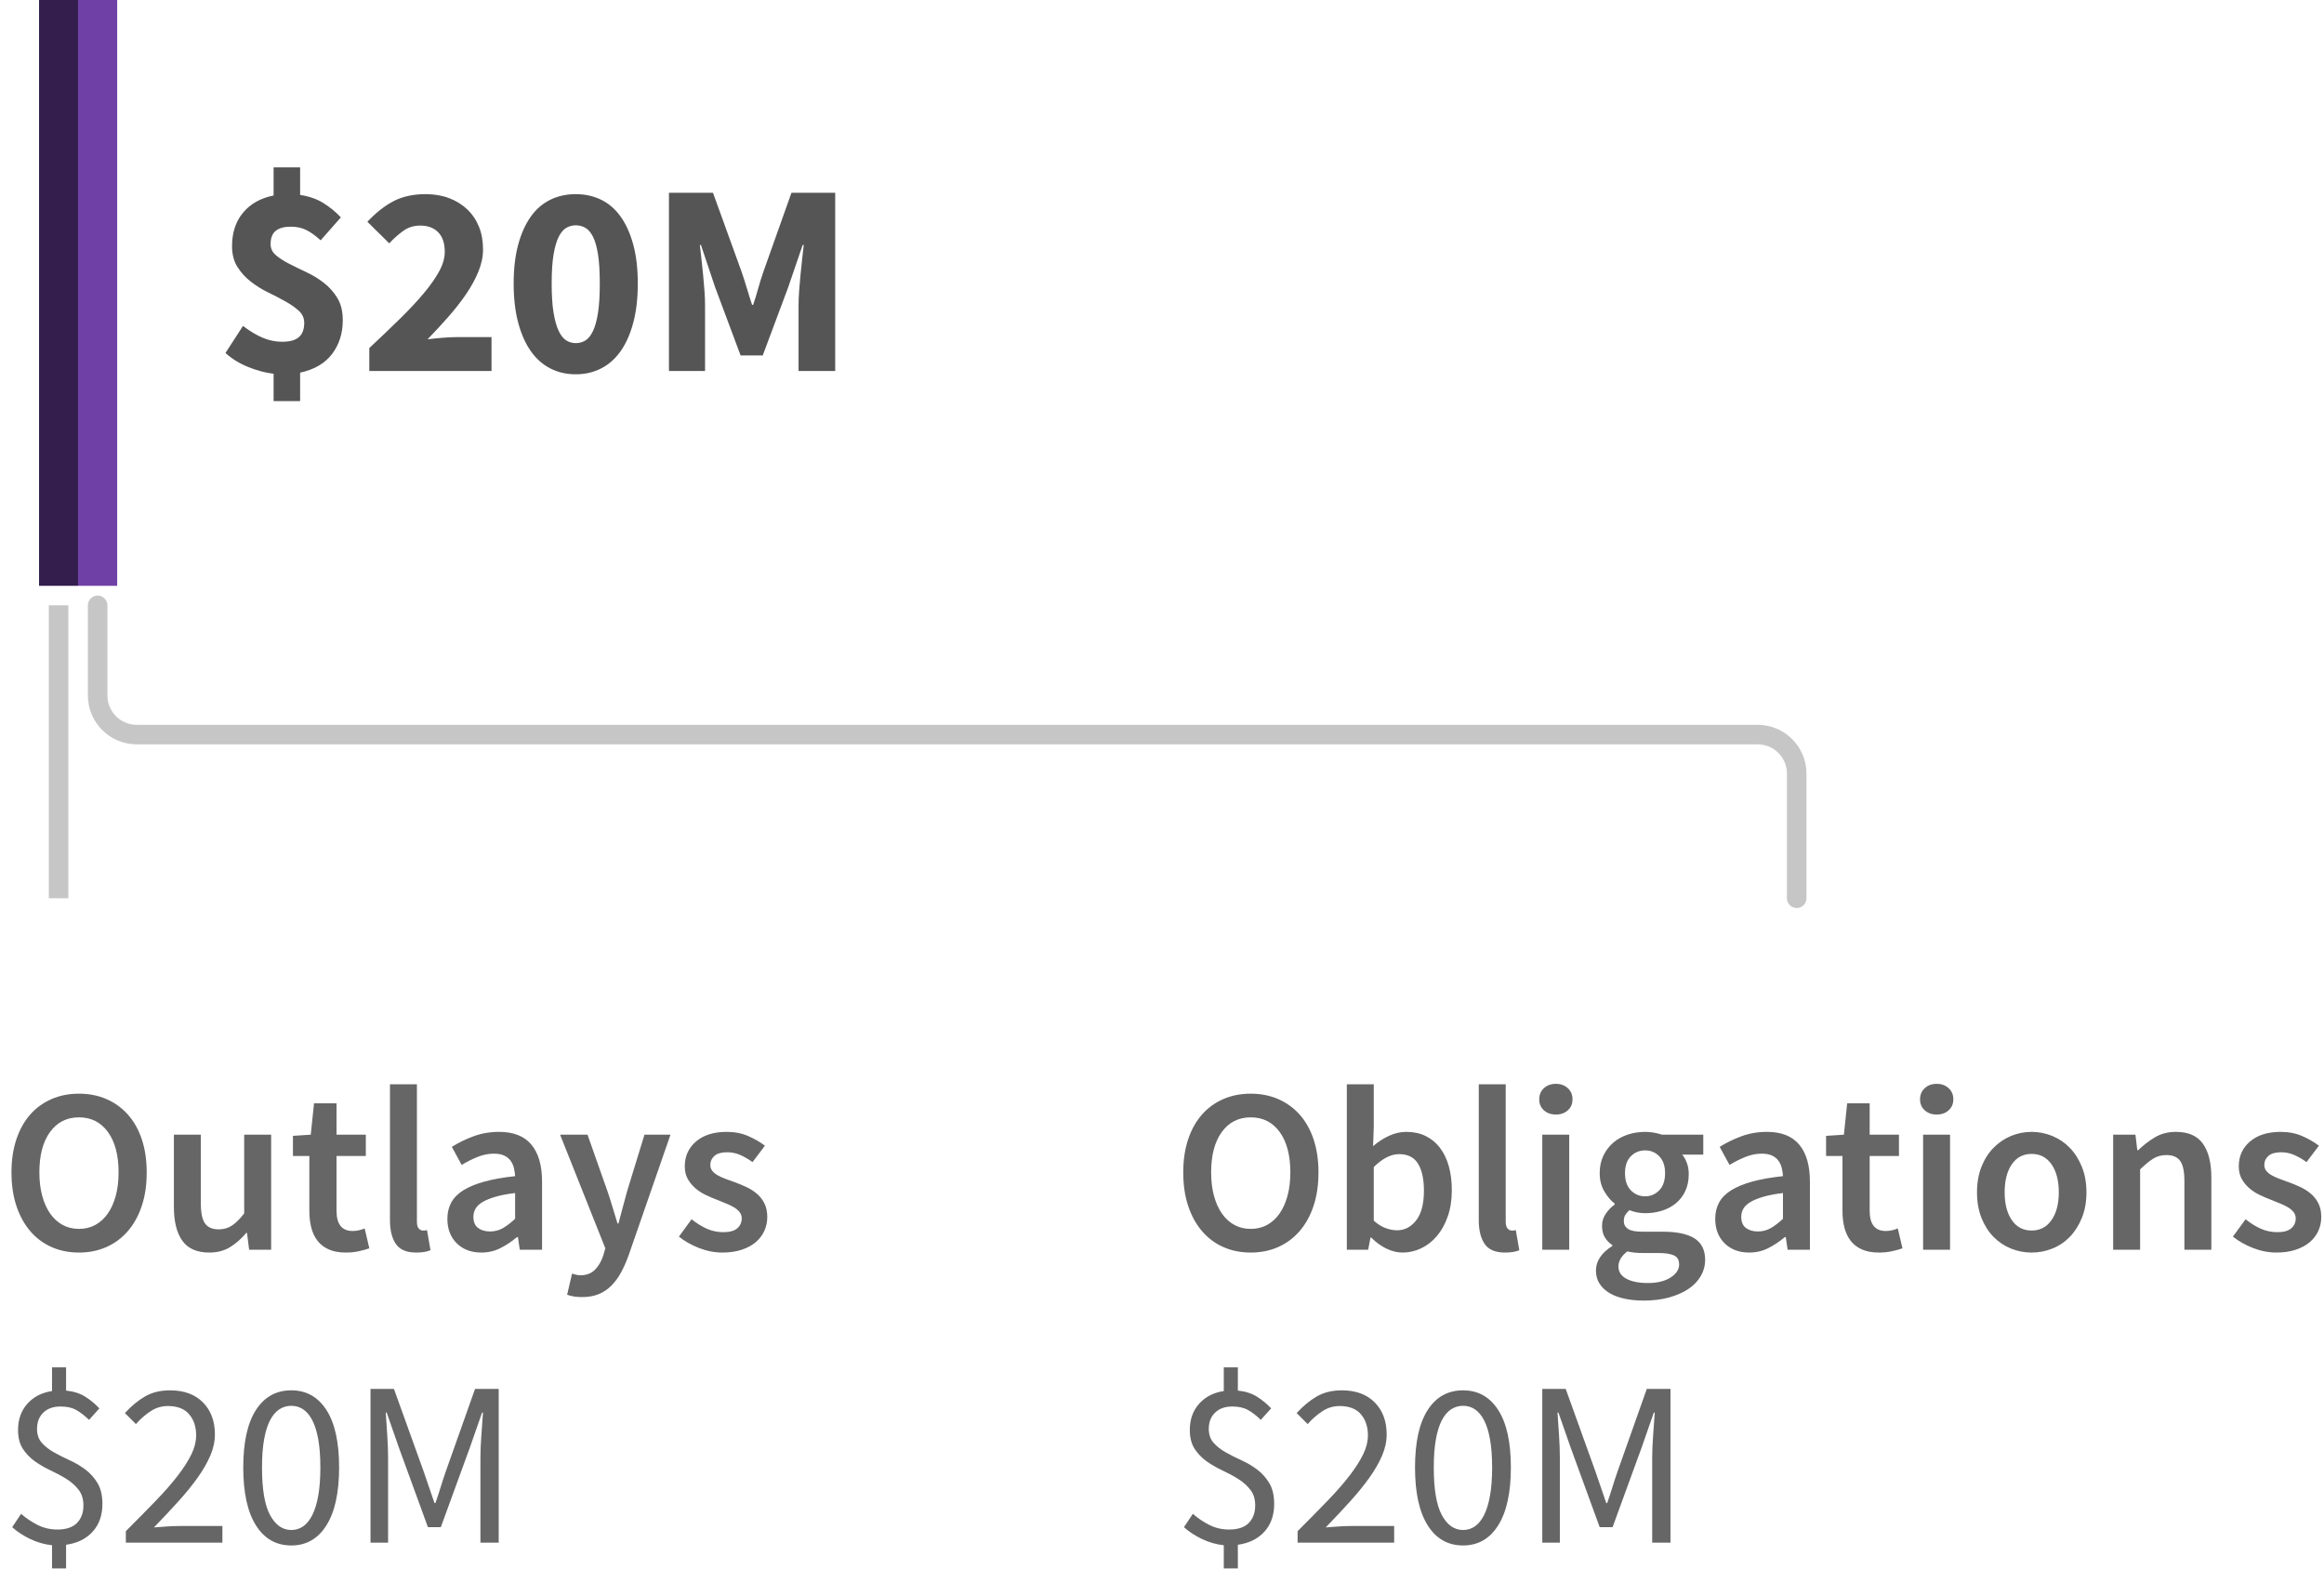
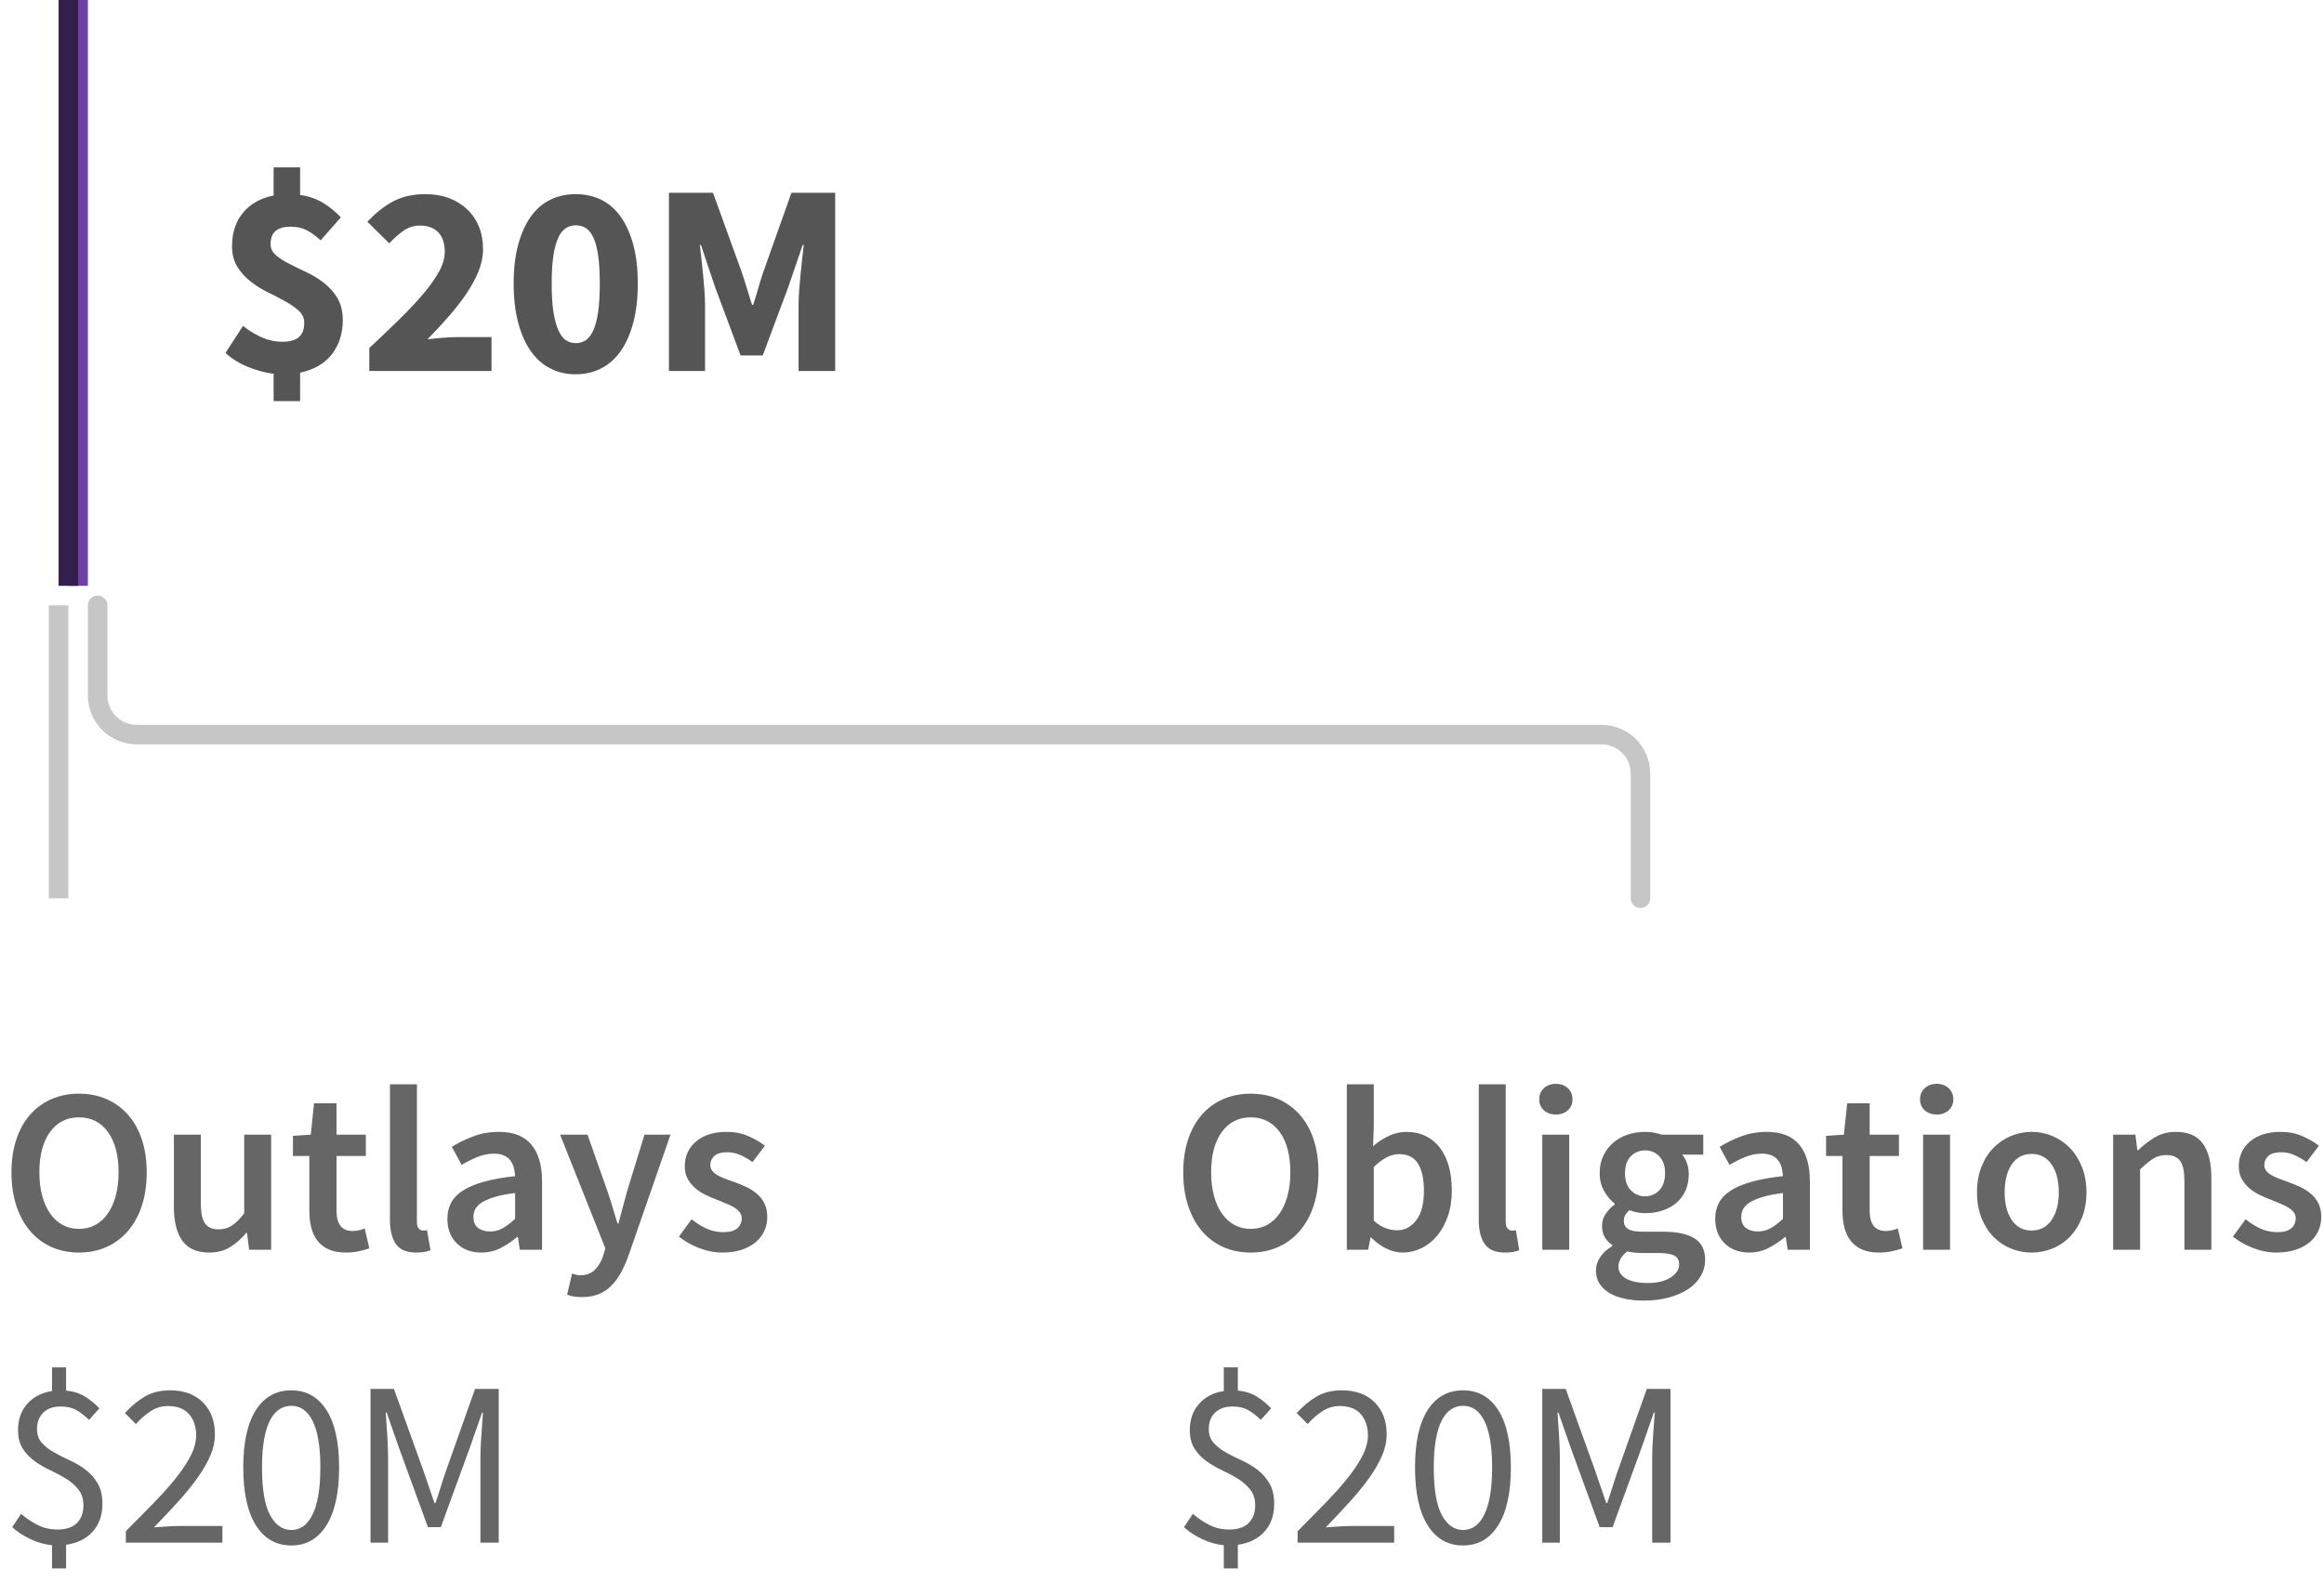
<svg xmlns="http://www.w3.org/2000/svg" width="119px" height="81px" viewBox="0 0 119 81" version="1.1">
  <g id="SVG-2.0" stroke="none" stroke-width="1" fill="none" fill-rule="evenodd">
    <g id="viz-3-mobile-outline" transform="translate(-36, -684)">
-       <g id="Law-1---B-Loan" transform="translate(36.588, 684)">
+       <g id="Law-1---B-Loan-mobile" transform="translate(36.588, 684)">
        <path d="M3.456,64.144 C3.968,64.144 4.436,64.05 4.86,63.862 C5.284,63.674 5.65,63.402 5.958,63.046 C6.266,62.69 6.504,62.26 6.672,61.756 C6.84,61.252 6.924,60.68 6.924,60.04 C6.924,59.408 6.84,58.842 6.672,58.342 C6.504,57.842 6.266,57.42 5.958,57.076 C5.65,56.732 5.284,56.468 4.86,56.284 C4.436,56.1 3.968,56.008 3.456,56.008 C2.944,56.008 2.476,56.1 2.052,56.284 C1.628,56.468 1.264,56.732 0.96,57.076 C0.656,57.42 0.42,57.842 0.252,58.342 C0.084,58.842 3.65929509e-13,59.408 3.65929509e-13,60.04 C3.65929509e-13,60.68 0.084,61.252 0.252,61.756 C0.42,62.26 0.656,62.69 0.96,63.046 C1.264,63.402 1.628,63.674 2.052,63.862 C2.476,64.05 2.944,64.144 3.456,64.144 Z M3.456,62.932 C3.144,62.932 2.864,62.864 2.616,62.728 C2.368,62.592 2.156,62.398 1.98,62.146 C1.804,61.894 1.668,61.59 1.572,61.234 C1.476,60.878 1.428,60.48 1.428,60.04 C1.428,59.16 1.61,58.47 1.974,57.97 C2.338,57.47 2.832,57.22 3.456,57.22 C4.08,57.22 4.574,57.47 4.938,57.97 C5.302,58.47 5.484,59.16 5.484,60.04 C5.484,60.48 5.436,60.878 5.34,61.234 C5.244,61.59 5.108,61.894 4.932,62.146 C4.756,62.398 4.544,62.592 4.296,62.728 C4.048,62.864 3.768,62.932 3.456,62.932 Z M10.128,64.144 C10.536,64.144 10.89,64.052 11.19,63.868 C11.49,63.684 11.768,63.44 12.024,63.136 L12.024,63.136 L12.06,63.136 L12.168,64 L13.296,64 L13.296,58.108 L11.916,58.108 L11.916,62.14 C11.692,62.428 11.482,62.636 11.286,62.764 C11.09,62.892 10.864,62.956 10.608,62.956 C10.288,62.956 10.056,62.856 9.912,62.656 C9.768,62.456 9.696,62.112 9.696,61.624 L9.696,61.624 L9.696,58.108 L8.316,58.108 L8.316,61.804 C8.316,62.556 8.46,63.134 8.748,63.538 C9.036,63.942 9.496,64.144 10.128,64.144 Z M17.124,64.144 C17.356,64.144 17.574,64.122 17.778,64.078 C17.982,64.034 18.164,63.984 18.324,63.928 L18.324,63.928 L18.084,62.908 C17.996,62.948 17.898,62.98 17.79,63.004 C17.682,63.028 17.576,63.04 17.472,63.04 C16.92,63.04 16.644,62.696 16.644,62.008 L16.644,62.008 L16.644,59.2 L18.144,59.2 L18.144,58.108 L16.644,58.108 L16.644,56.5 L15.492,56.5 L15.324,58.108 L14.412,58.168 L14.412,59.2 L15.252,59.2 L15.252,62.008 C15.252,62.328 15.286,62.618 15.354,62.878 C15.422,63.138 15.53,63.362 15.678,63.55 C15.826,63.738 16.018,63.884 16.254,63.988 C16.49,64.092 16.78,64.144 17.124,64.144 Z M20.724,64.144 C21.028,64.144 21.272,64.104 21.456,64.024 L21.456,64.024 L21.276,62.992 C21.22,63.008 21.178,63.016 21.15,63.016 L21.15,63.016 L21.06,63.016 C20.988,63.016 20.92,62.982 20.856,62.914 C20.792,62.846 20.76,62.728 20.76,62.56 L20.76,62.56 L20.76,55.528 L19.38,55.528 L19.38,62.488 C19.38,63 19.48,63.404 19.68,63.7 C19.88,63.996 20.228,64.144 20.724,64.144 Z M24.06,64.144 C24.412,64.144 24.738,64.068 25.038,63.916 C25.338,63.764 25.62,63.576 25.884,63.352 L25.884,63.352 L25.932,63.352 L26.028,64 L27.168,64 L27.168,60.508 C27.168,59.684 26.986,59.054 26.622,58.618 C26.258,58.182 25.708,57.964 24.972,57.964 C24.5,57.964 24.06,58.04 23.652,58.192 C23.244,58.344 22.876,58.524 22.548,58.732 L22.548,58.732 L23.052,59.656 C23.316,59.496 23.586,59.36 23.862,59.248 C24.138,59.136 24.42,59.08 24.708,59.08 C24.908,59.08 25.076,59.11 25.212,59.17 C25.348,59.23 25.458,59.314 25.542,59.422 C25.626,59.53 25.686,59.654 25.722,59.794 C25.758,59.934 25.78,60.08 25.788,60.232 C25.18,60.296 24.658,60.388 24.222,60.508 C23.786,60.628 23.426,60.776 23.142,60.952 C22.858,61.128 22.65,61.338 22.518,61.582 C22.386,61.826 22.32,62.104 22.32,62.416 C22.32,62.936 22.48,63.354 22.8,63.67 C23.12,63.986 23.54,64.144 24.06,64.144 Z M24.504,63.064 C24.256,63.064 24.052,63.004 23.892,62.884 C23.732,62.764 23.652,62.572 23.652,62.308 C23.652,62.164 23.688,62.028 23.76,61.9 C23.832,61.772 23.952,61.658 24.12,61.558 C24.288,61.458 24.508,61.368 24.78,61.288 C25.052,61.208 25.388,61.144 25.788,61.096 L25.788,61.096 L25.788,62.416 C25.564,62.624 25.354,62.784 25.158,62.896 C24.962,63.008 24.744,63.064 24.504,63.064 Z M29.22,66.424 C29.54,66.424 29.822,66.374 30.066,66.274 C30.31,66.174 30.526,66.03 30.714,65.842 C30.902,65.654 31.068,65.428 31.212,65.164 C31.356,64.9 31.488,64.6 31.608,64.264 L31.608,64.264 L33.744,58.108 L32.412,58.108 L31.524,61 C31.452,61.264 31.378,61.538 31.302,61.822 C31.226,62.106 31.152,62.384 31.08,62.656 L31.08,62.656 L31.032,62.656 C30.944,62.376 30.858,62.094 30.774,61.81 C30.69,61.526 30.604,61.256 30.516,61 L30.516,61 L29.496,58.108 L28.092,58.108 L30.408,63.928 L30.3,64.3 C30.204,64.596 30.062,64.838 29.874,65.026 C29.686,65.214 29.436,65.308 29.124,65.308 C29.052,65.308 28.978,65.298 28.902,65.278 C28.826,65.258 28.76,65.24 28.704,65.224 L28.704,65.224 L28.452,66.304 C28.564,66.344 28.68,66.374 28.8,66.394 C28.92,66.414 29.06,66.424 29.22,66.424 Z M36.408,64.144 C36.776,64.144 37.104,64.096 37.392,64 C37.68,63.904 37.92,63.774 38.112,63.61 C38.304,63.446 38.45,63.254 38.55,63.034 C38.65,62.814 38.7,62.576 38.7,62.32 C38.7,62.048 38.65,61.814 38.55,61.618 C38.45,61.422 38.318,61.256 38.154,61.12 C37.99,60.984 37.808,60.87 37.608,60.778 C37.408,60.686 37.208,60.604 37.008,60.532 C36.848,60.476 36.694,60.42 36.546,60.364 C36.398,60.308 36.268,60.248 36.156,60.184 C36.044,60.12 35.954,60.046 35.886,59.962 C35.818,59.878 35.784,59.776 35.784,59.656 C35.784,59.472 35.854,59.318 35.994,59.194 C36.134,59.07 36.352,59.008 36.648,59.008 C36.88,59.008 37.102,59.054 37.314,59.146 C37.526,59.238 37.736,59.36 37.944,59.512 L37.944,59.512 L38.58,58.672 C38.34,58.488 38.056,58.324 37.728,58.18 C37.4,58.036 37.032,57.964 36.624,57.964 C35.96,57.964 35.436,58.128 35.052,58.456 C34.668,58.784 34.476,59.208 34.476,59.728 C34.476,59.976 34.526,60.19 34.626,60.37 C34.726,60.55 34.854,60.708 35.01,60.844 C35.166,60.98 35.344,61.096 35.544,61.192 C35.744,61.288 35.94,61.372 36.132,61.444 C36.284,61.508 36.436,61.57 36.588,61.63 C36.74,61.69 36.876,61.756 36.996,61.828 C37.116,61.9 37.212,61.982 37.284,62.074 C37.356,62.166 37.392,62.272 37.392,62.392 C37.392,62.6 37.316,62.77 37.164,62.902 C37.012,63.034 36.776,63.1 36.456,63.1 C36.152,63.1 35.87,63.042 35.61,62.926 C35.35,62.81 35.088,62.648 34.824,62.44 L34.824,62.44 L34.176,63.328 C34.464,63.56 34.806,63.754 35.202,63.91 C35.598,64.066 36,64.144 36.408,64.144 Z M2.796,80.32 L2.796,79.108 C3.372,79.028 3.826,78.804 4.158,78.436 C4.49,78.068 4.656,77.596 4.656,77.02 C4.656,76.588 4.574,76.234 4.41,75.958 C4.246,75.682 4.04,75.45 3.792,75.262 C3.544,75.074 3.274,74.914 2.982,74.782 C2.69,74.65 2.42,74.514 2.172,74.374 C1.924,74.234 1.718,74.072 1.554,73.888 C1.39,73.704 1.308,73.468 1.308,73.18 C1.308,72.828 1.416,72.548 1.632,72.34 C1.848,72.132 2.14,72.028 2.508,72.028 C2.836,72.028 3.106,72.088 3.318,72.208 C3.53,72.328 3.748,72.496 3.972,72.712 L3.972,72.712 L4.5,72.124 C4.284,71.892 4.042,71.692 3.774,71.524 C3.506,71.356 3.18,71.252 2.796,71.212 L2.796,71.212 L2.796,70.024 L2.076,70.024 L2.076,71.236 C1.548,71.316 1.126,71.534 0.81,71.89 C0.494,72.246 0.336,72.692 0.336,73.228 C0.336,73.62 0.418,73.942 0.582,74.194 C0.746,74.446 0.952,74.66 1.2,74.836 C1.448,75.012 1.718,75.168 2.01,75.304 C2.302,75.44 2.572,75.586 2.82,75.742 C3.068,75.898 3.274,76.082 3.438,76.294 C3.602,76.506 3.684,76.772 3.684,77.092 C3.684,77.468 3.574,77.768 3.354,77.992 C3.134,78.216 2.8,78.328 2.352,78.328 C1.984,78.328 1.646,78.25 1.338,78.094 C1.03,77.938 0.748,77.748 0.492,77.524 L0.492,77.524 L0.036,78.208 C0.292,78.44 0.6,78.642 0.96,78.814 C1.32,78.986 1.692,79.092 2.076,79.132 L2.076,79.132 L2.076,80.32 L2.796,80.32 Z M10.8,79 L10.8,78.148 L8.58,78.148 C8.38,78.148 8.168,78.156 7.944,78.172 C7.72,78.188 7.504,78.204 7.296,78.22 C7.752,77.748 8.17,77.302 8.55,76.882 C8.93,76.462 9.258,76.058 9.534,75.67 C9.81,75.282 10.026,74.906 10.182,74.542 C10.338,74.178 10.416,73.816 10.416,73.456 C10.416,72.776 10.212,72.23 9.804,71.818 C9.396,71.406 8.836,71.2 8.124,71.2 C7.62,71.2 7.188,71.306 6.828,71.518 C6.468,71.73 6.128,72.012 5.808,72.364 L5.808,72.364 L6.372,72.928 C6.596,72.672 6.844,72.454 7.116,72.274 C7.388,72.094 7.684,72.004 8.004,72.004 C8.492,72.004 8.856,72.144 9.096,72.424 C9.336,72.704 9.456,73.064 9.456,73.504 C9.456,73.816 9.376,74.138 9.216,74.47 C9.056,74.802 8.824,75.166 8.52,75.562 C8.216,75.958 7.84,76.388 7.392,76.852 C6.944,77.316 6.432,77.836 5.856,78.412 L5.856,78.412 L5.856,79 L10.8,79 Z M14.328,79.144 C15.096,79.144 15.696,78.8 16.128,78.112 C16.56,77.424 16.776,76.436 16.776,75.148 C16.776,73.86 16.56,72.88 16.128,72.208 C15.696,71.536 15.096,71.2 14.328,71.2 C13.552,71.2 12.948,71.536 12.516,72.208 C12.084,72.88 11.868,73.86 11.868,75.148 C11.868,76.436 12.084,77.424 12.516,78.112 C12.948,78.8 13.552,79.144 14.328,79.144 Z M14.328,78.352 C13.88,78.352 13.518,78.098 13.242,77.59 C12.966,77.082 12.828,76.268 12.828,75.148 C12.828,74.588 12.864,74.108 12.936,73.708 C13.008,73.308 13.11,72.982 13.242,72.73 C13.374,72.478 13.532,72.292 13.716,72.172 C13.9,72.052 14.104,71.992 14.328,71.992 C14.552,71.992 14.754,72.052 14.934,72.172 C15.114,72.292 15.27,72.478 15.402,72.73 C15.534,72.982 15.636,73.308 15.708,73.708 C15.78,74.108 15.816,74.588 15.816,75.148 C15.816,75.708 15.78,76.19 15.708,76.594 C15.636,76.998 15.534,77.33 15.402,77.59 C15.27,77.85 15.114,78.042 14.934,78.166 C14.754,78.29 14.552,78.352 14.328,78.352 Z M19.284,79 L19.284,74.668 C19.284,74.316 19.27,73.928 19.242,73.504 C19.214,73.08 19.188,72.692 19.164,72.34 L19.164,72.34 L19.212,72.34 L19.836,74.128 L21.324,78.208 L21.984,78.208 L23.472,74.128 L24.096,72.34 L24.144,72.34 C24.12,72.692 24.092,73.08 24.06,73.504 C24.028,73.928 24.012,74.316 24.012,74.668 L24.012,74.668 L24.012,79 L24.948,79 L24.948,71.128 L23.736,71.128 L22.248,75.328 C22.152,75.6 22.062,75.874 21.978,76.15 C21.894,76.426 21.804,76.7 21.708,76.972 L21.708,76.972 L21.66,76.972 C21.564,76.7 21.47,76.426 21.378,76.15 C21.286,75.874 21.192,75.6 21.096,75.328 L21.096,75.328 L19.584,71.128 L18.384,71.128 L18.384,79 L19.284,79 Z" id="Outlays$20M" fill="#666666" fill-rule="nonzero" />
        <path d="M63.456,64.144 C63.968,64.144 64.436,64.05 64.86,63.862 C65.284,63.674 65.65,63.402 65.958,63.046 C66.266,62.69 66.504,62.26 66.672,61.756 C66.84,61.252 66.924,60.68 66.924,60.04 C66.924,59.408 66.84,58.842 66.672,58.342 C66.504,57.842 66.266,57.42 65.958,57.076 C65.65,56.732 65.284,56.468 64.86,56.284 C64.436,56.1 63.968,56.008 63.456,56.008 C62.944,56.008 62.476,56.1 62.052,56.284 C61.628,56.468 61.264,56.732 60.96,57.076 C60.656,57.42 60.42,57.842 60.252,58.342 C60.084,58.842 60,59.408 60,60.04 C60,60.68 60.084,61.252 60.252,61.756 C60.42,62.26 60.656,62.69 60.96,63.046 C61.264,63.402 61.628,63.674 62.052,63.862 C62.476,64.05 62.944,64.144 63.456,64.144 Z M63.456,62.932 C63.144,62.932 62.864,62.864 62.616,62.728 C62.368,62.592 62.156,62.398 61.98,62.146 C61.804,61.894 61.668,61.59 61.572,61.234 C61.476,60.878 61.428,60.48 61.428,60.04 C61.428,59.16 61.61,58.47 61.974,57.97 C62.338,57.47 62.832,57.22 63.456,57.22 C64.08,57.22 64.574,57.47 64.938,57.97 C65.302,58.47 65.484,59.16 65.484,60.04 C65.484,60.48 65.436,60.878 65.34,61.234 C65.244,61.59 65.108,61.894 64.932,62.146 C64.756,62.398 64.544,62.592 64.296,62.728 C64.048,62.864 63.768,62.932 63.456,62.932 Z M71.232,64.144 C71.56,64.144 71.876,64.072 72.18,63.928 C72.484,63.784 72.752,63.576 72.984,63.304 C73.216,63.032 73.402,62.698 73.542,62.302 C73.682,61.906 73.752,61.456 73.752,60.952 C73.752,60.496 73.7,60.084 73.596,59.716 C73.492,59.348 73.34,59.034 73.14,58.774 C72.94,58.514 72.696,58.314 72.408,58.174 C72.12,58.034 71.792,57.964 71.424,57.964 C71.12,57.964 70.822,58.032 70.53,58.168 C70.238,58.304 69.968,58.48 69.72,58.696 L69.72,58.696 L69.756,57.712 L69.756,55.528 L68.376,55.528 L68.376,64 L69.468,64 L69.588,63.376 L69.624,63.376 C69.872,63.624 70.134,63.814 70.41,63.946 C70.686,64.078 70.96,64.144 71.232,64.144 Z M70.944,63.004 C70.768,63.004 70.578,62.968 70.374,62.896 C70.17,62.824 69.964,62.696 69.756,62.512 L69.756,62.512 L69.756,59.764 C70.204,59.324 70.636,59.104 71.052,59.104 C71.5,59.104 71.824,59.268 72.024,59.596 C72.224,59.924 72.324,60.384 72.324,60.976 C72.324,61.648 72.192,62.154 71.928,62.494 C71.664,62.834 71.336,63.004 70.944,63.004 Z M76.476,64.144 C76.78,64.144 77.024,64.104 77.208,64.024 L77.208,64.024 L77.028,62.992 C76.972,63.008 76.93,63.016 76.902,63.016 L76.902,63.016 L76.812,63.016 C76.74,63.016 76.672,62.982 76.608,62.914 C76.544,62.846 76.512,62.728 76.512,62.56 L76.512,62.56 L76.512,55.528 L75.132,55.528 L75.132,62.488 C75.132,63 75.232,63.404 75.432,63.7 C75.632,63.996 75.98,64.144 76.476,64.144 Z M79.08,57.076 C79.328,57.076 79.532,57.004 79.692,56.86 C79.852,56.716 79.932,56.528 79.932,56.296 C79.932,56.064 79.852,55.874 79.692,55.726 C79.532,55.578 79.328,55.504 79.08,55.504 C78.832,55.504 78.628,55.578 78.468,55.726 C78.308,55.874 78.228,56.064 78.228,56.296 C78.228,56.528 78.308,56.716 78.468,56.86 C78.628,57.004 78.832,57.076 79.08,57.076 Z M79.764,64 L79.764,58.108 L78.384,58.108 L78.384,64 L79.764,64 Z M83.58,66.604 C84.06,66.604 84.494,66.55 84.882,66.442 C85.27,66.334 85.6,66.188 85.872,66.004 C86.144,65.82 86.354,65.6 86.502,65.344 C86.65,65.088 86.724,64.816 86.724,64.528 C86.724,64.016 86.542,63.646 86.178,63.418 C85.814,63.19 85.276,63.076 84.564,63.076 L84.564,63.076 L83.52,63.076 C83.16,63.076 82.91,63.028 82.77,62.932 C82.63,62.836 82.56,62.704 82.56,62.536 C82.56,62.4 82.586,62.292 82.638,62.212 C82.69,62.132 82.76,62.052 82.848,61.972 C82.984,62.028 83.12,62.068 83.256,62.092 C83.392,62.116 83.524,62.128 83.652,62.128 C83.964,62.128 84.256,62.084 84.528,61.996 C84.8,61.908 85.036,61.78 85.236,61.612 C85.436,61.444 85.594,61.236 85.71,60.988 C85.826,60.74 85.884,60.452 85.884,60.124 C85.884,59.916 85.852,59.726 85.788,59.554 C85.724,59.382 85.644,59.24 85.548,59.128 L85.548,59.128 L86.628,59.128 L86.628,58.108 L84.516,58.108 C84.396,58.068 84.262,58.034 84.114,58.006 C83.966,57.978 83.812,57.964 83.652,57.964 C83.34,57.964 83.044,58.01 82.764,58.102 C82.484,58.194 82.238,58.33 82.026,58.51 C81.814,58.69 81.644,58.912 81.516,59.176 C81.388,59.44 81.324,59.74 81.324,60.076 C81.324,60.428 81.402,60.738 81.558,61.006 C81.714,61.274 81.892,61.484 82.092,61.636 L82.092,61.636 L82.092,61.684 C81.924,61.804 81.774,61.958 81.642,62.146 C81.51,62.334 81.444,62.544 81.444,62.776 C81.444,63.016 81.494,63.216 81.594,63.376 C81.694,63.536 81.82,63.664 81.972,63.76 L81.972,63.76 L81.972,63.808 C81.7,63.976 81.492,64.166 81.348,64.378 C81.204,64.59 81.132,64.82 81.132,65.068 C81.132,65.324 81.194,65.548 81.318,65.74 C81.442,65.932 81.612,66.092 81.828,66.22 C82.044,66.348 82.302,66.444 82.602,66.508 C82.902,66.572 83.228,66.604 83.58,66.604 Z M83.652,61.264 C83.364,61.264 83.12,61.162 82.92,60.958 C82.72,60.754 82.62,60.46 82.62,60.076 C82.62,59.7 82.72,59.412 82.92,59.212 C83.12,59.012 83.364,58.912 83.652,58.912 C83.94,58.912 84.182,59.014 84.378,59.218 C84.574,59.422 84.672,59.708 84.672,60.076 C84.672,60.46 84.572,60.754 84.372,60.958 C84.172,61.162 83.932,61.264 83.652,61.264 Z M83.796,65.704 C83.324,65.704 82.954,65.63 82.686,65.482 C82.418,65.334 82.284,65.128 82.284,64.864 C82.284,64.576 82.436,64.316 82.74,64.084 C82.956,64.14 83.224,64.168 83.544,64.168 L83.544,64.168 L84.348,64.168 C84.684,64.168 84.942,64.208 85.122,64.288 C85.302,64.368 85.392,64.524 85.392,64.756 C85.392,65.012 85.246,65.234 84.954,65.422 C84.662,65.61 84.276,65.704 83.796,65.704 Z M88.98,64.144 C89.332,64.144 89.658,64.068 89.958,63.916 C90.258,63.764 90.54,63.576 90.804,63.352 L90.804,63.352 L90.852,63.352 L90.948,64 L92.088,64 L92.088,60.508 C92.088,59.684 91.906,59.054 91.542,58.618 C91.178,58.182 90.628,57.964 89.892,57.964 C89.42,57.964 88.98,58.04 88.572,58.192 C88.164,58.344 87.796,58.524 87.468,58.732 L87.468,58.732 L87.972,59.656 C88.236,59.496 88.506,59.36 88.782,59.248 C89.058,59.136 89.34,59.08 89.628,59.08 C89.828,59.08 89.996,59.11 90.132,59.17 C90.268,59.23 90.378,59.314 90.462,59.422 C90.546,59.53 90.606,59.654 90.642,59.794 C90.678,59.934 90.7,60.08 90.708,60.232 C90.1,60.296 89.578,60.388 89.142,60.508 C88.706,60.628 88.346,60.776 88.062,60.952 C87.778,61.128 87.57,61.338 87.438,61.582 C87.306,61.826 87.24,62.104 87.24,62.416 C87.24,62.936 87.4,63.354 87.72,63.67 C88.04,63.986 88.46,64.144 88.98,64.144 Z M89.424,63.064 C89.176,63.064 88.972,63.004 88.812,62.884 C88.652,62.764 88.572,62.572 88.572,62.308 C88.572,62.164 88.608,62.028 88.68,61.9 C88.752,61.772 88.872,61.658 89.04,61.558 C89.208,61.458 89.428,61.368 89.7,61.288 C89.972,61.208 90.308,61.144 90.708,61.096 L90.708,61.096 L90.708,62.416 C90.484,62.624 90.274,62.784 90.078,62.896 C89.882,63.008 89.664,63.064 89.424,63.064 Z M95.628,64.144 C95.86,64.144 96.078,64.122 96.282,64.078 C96.486,64.034 96.668,63.984 96.828,63.928 L96.828,63.928 L96.588,62.908 C96.5,62.948 96.402,62.98 96.294,63.004 C96.186,63.028 96.08,63.04 95.976,63.04 C95.424,63.04 95.148,62.696 95.148,62.008 L95.148,62.008 L95.148,59.2 L96.648,59.2 L96.648,58.108 L95.148,58.108 L95.148,56.5 L93.996,56.5 L93.828,58.108 L92.916,58.168 L92.916,59.2 L93.756,59.2 L93.756,62.008 C93.756,62.328 93.79,62.618 93.858,62.878 C93.926,63.138 94.034,63.362 94.182,63.55 C94.33,63.738 94.522,63.884 94.758,63.988 C94.994,64.092 95.284,64.144 95.628,64.144 Z M98.58,57.076 C98.828,57.076 99.032,57.004 99.192,56.86 C99.352,56.716 99.432,56.528 99.432,56.296 C99.432,56.064 99.352,55.874 99.192,55.726 C99.032,55.578 98.828,55.504 98.58,55.504 C98.332,55.504 98.128,55.578 97.968,55.726 C97.808,55.874 97.728,56.064 97.728,56.296 C97.728,56.528 97.808,56.716 97.968,56.86 C98.128,57.004 98.332,57.076 98.58,57.076 Z M99.264,64 L99.264,58.108 L97.884,58.108 L97.884,64 L99.264,64 Z M103.44,64.144 C103.808,64.144 104.162,64.076 104.502,63.94 C104.842,63.804 105.14,63.604 105.396,63.34 C105.652,63.076 105.858,62.752 106.014,62.368 C106.17,61.984 106.248,61.548 106.248,61.06 C106.248,60.572 106.17,60.136 106.014,59.752 C105.858,59.368 105.652,59.044 105.396,58.78 C105.14,58.516 104.842,58.314 104.502,58.174 C104.162,58.034 103.808,57.964 103.44,57.964 C103.072,57.964 102.72,58.034 102.384,58.174 C102.048,58.314 101.75,58.516 101.49,58.78 C101.23,59.044 101.024,59.368 100.872,59.752 C100.72,60.136 100.644,60.572 100.644,61.06 C100.644,61.548 100.72,61.984 100.872,62.368 C101.024,62.752 101.23,63.076 101.49,63.34 C101.75,63.604 102.048,63.804 102.384,63.94 C102.72,64.076 103.072,64.144 103.44,64.144 Z M103.44,63.016 C103.008,63.016 102.67,62.838 102.426,62.482 C102.182,62.126 102.06,61.652 102.06,61.06 C102.06,60.46 102.182,59.982 102.426,59.626 C102.67,59.27 103.008,59.092 103.44,59.092 C103.872,59.092 104.212,59.27 104.46,59.626 C104.708,59.982 104.832,60.46 104.832,61.06 C104.832,61.652 104.708,62.126 104.46,62.482 C104.212,62.838 103.872,63.016 103.44,63.016 Z M108.996,64 L108.996,59.884 C109.244,59.644 109.466,59.462 109.662,59.338 C109.858,59.214 110.084,59.152 110.34,59.152 C110.668,59.152 110.904,59.252 111.048,59.452 C111.192,59.652 111.264,59.996 111.264,60.484 L111.264,60.484 L111.264,64 L112.644,64 L112.644,60.304 C112.644,59.552 112.5,58.974 112.212,58.57 C111.924,58.166 111.464,57.964 110.832,57.964 C110.424,57.964 110.066,58.056 109.758,58.24 C109.45,58.424 109.164,58.644 108.9,58.9 L108.9,58.9 L108.852,58.9 L108.756,58.108 L107.616,58.108 L107.616,64 L108.996,64 Z M115.98,64.144 C116.348,64.144 116.676,64.096 116.964,64 C117.252,63.904 117.492,63.774 117.684,63.61 C117.876,63.446 118.022,63.254 118.122,63.034 C118.222,62.814 118.272,62.576 118.272,62.32 C118.272,62.048 118.222,61.814 118.122,61.618 C118.022,61.422 117.89,61.256 117.726,61.12 C117.562,60.984 117.38,60.87 117.18,60.778 C116.98,60.686 116.78,60.604 116.58,60.532 C116.42,60.476 116.266,60.42 116.118,60.364 C115.97,60.308 115.84,60.248 115.728,60.184 C115.616,60.12 115.526,60.046 115.458,59.962 C115.39,59.878 115.356,59.776 115.356,59.656 C115.356,59.472 115.426,59.318 115.566,59.194 C115.706,59.07 115.924,59.008 116.22,59.008 C116.452,59.008 116.674,59.054 116.886,59.146 C117.098,59.238 117.308,59.36 117.516,59.512 L117.516,59.512 L118.152,58.672 C117.912,58.488 117.628,58.324 117.3,58.18 C116.972,58.036 116.604,57.964 116.196,57.964 C115.532,57.964 115.008,58.128 114.624,58.456 C114.24,58.784 114.048,59.208 114.048,59.728 C114.048,59.976 114.098,60.19 114.198,60.37 C114.298,60.55 114.426,60.708 114.582,60.844 C114.738,60.98 114.916,61.096 115.116,61.192 C115.316,61.288 115.512,61.372 115.704,61.444 C115.856,61.508 116.008,61.57 116.16,61.63 C116.312,61.69 116.448,61.756 116.568,61.828 C116.688,61.9 116.784,61.982 116.856,62.074 C116.928,62.166 116.964,62.272 116.964,62.392 C116.964,62.6 116.888,62.77 116.736,62.902 C116.584,63.034 116.348,63.1 116.028,63.1 C115.724,63.1 115.442,63.042 115.182,62.926 C114.922,62.81 114.66,62.648 114.396,62.44 L114.396,62.44 L113.748,63.328 C114.036,63.56 114.378,63.754 114.774,63.91 C115.17,64.066 115.572,64.144 115.98,64.144 Z M62.796,80.32 L62.796,79.108 C63.372,79.028 63.826,78.804 64.158,78.436 C64.49,78.068 64.656,77.596 64.656,77.02 C64.656,76.588 64.574,76.234 64.41,75.958 C64.246,75.682 64.04,75.45 63.792,75.262 C63.544,75.074 63.274,74.914 62.982,74.782 C62.69,74.65 62.42,74.514 62.172,74.374 C61.924,74.234 61.718,74.072 61.554,73.888 C61.39,73.704 61.308,73.468 61.308,73.18 C61.308,72.828 61.416,72.548 61.632,72.34 C61.848,72.132 62.14,72.028 62.508,72.028 C62.836,72.028 63.106,72.088 63.318,72.208 C63.53,72.328 63.748,72.496 63.972,72.712 L63.972,72.712 L64.5,72.124 C64.284,71.892 64.042,71.692 63.774,71.524 C63.506,71.356 63.18,71.252 62.796,71.212 L62.796,71.212 L62.796,70.024 L62.076,70.024 L62.076,71.236 C61.548,71.316 61.126,71.534 60.81,71.89 C60.494,72.246 60.336,72.692 60.336,73.228 C60.336,73.62 60.418,73.942 60.582,74.194 C60.746,74.446 60.952,74.66 61.2,74.836 C61.448,75.012 61.718,75.168 62.01,75.304 C62.302,75.44 62.572,75.586 62.82,75.742 C63.068,75.898 63.274,76.082 63.438,76.294 C63.602,76.506 63.684,76.772 63.684,77.092 C63.684,77.468 63.574,77.768 63.354,77.992 C63.134,78.216 62.8,78.328 62.352,78.328 C61.984,78.328 61.646,78.25 61.338,78.094 C61.03,77.938 60.748,77.748 60.492,77.524 L60.492,77.524 L60.036,78.208 C60.292,78.44 60.6,78.642 60.96,78.814 C61.32,78.986 61.692,79.092 62.076,79.132 L62.076,79.132 L62.076,80.32 L62.796,80.32 Z M70.8,79 L70.8,78.148 L68.58,78.148 C68.38,78.148 68.168,78.156 67.944,78.172 C67.72,78.188 67.504,78.204 67.296,78.22 C67.752,77.748 68.17,77.302 68.55,76.882 C68.93,76.462 69.258,76.058 69.534,75.67 C69.81,75.282 70.026,74.906 70.182,74.542 C70.338,74.178 70.416,73.816 70.416,73.456 C70.416,72.776 70.212,72.23 69.804,71.818 C69.396,71.406 68.836,71.2 68.124,71.2 C67.62,71.2 67.188,71.306 66.828,71.518 C66.468,71.73 66.128,72.012 65.808,72.364 L65.808,72.364 L66.372,72.928 C66.596,72.672 66.844,72.454 67.116,72.274 C67.388,72.094 67.684,72.004 68.004,72.004 C68.492,72.004 68.856,72.144 69.096,72.424 C69.336,72.704 69.456,73.064 69.456,73.504 C69.456,73.816 69.376,74.138 69.216,74.47 C69.056,74.802 68.824,75.166 68.52,75.562 C68.216,75.958 67.84,76.388 67.392,76.852 C66.944,77.316 66.432,77.836 65.856,78.412 L65.856,78.412 L65.856,79 L70.8,79 Z M74.328,79.144 C75.096,79.144 75.696,78.8 76.128,78.112 C76.56,77.424 76.776,76.436 76.776,75.148 C76.776,73.86 76.56,72.88 76.128,72.208 C75.696,71.536 75.096,71.2 74.328,71.2 C73.552,71.2 72.948,71.536 72.516,72.208 C72.084,72.88 71.868,73.86 71.868,75.148 C71.868,76.436 72.084,77.424 72.516,78.112 C72.948,78.8 73.552,79.144 74.328,79.144 Z M74.328,78.352 C73.88,78.352 73.518,78.098 73.242,77.59 C72.966,77.082 72.828,76.268 72.828,75.148 C72.828,74.588 72.864,74.108 72.936,73.708 C73.008,73.308 73.11,72.982 73.242,72.73 C73.374,72.478 73.532,72.292 73.716,72.172 C73.9,72.052 74.104,71.992 74.328,71.992 C74.552,71.992 74.754,72.052 74.934,72.172 C75.114,72.292 75.27,72.478 75.402,72.73 C75.534,72.982 75.636,73.308 75.708,73.708 C75.78,74.108 75.816,74.588 75.816,75.148 C75.816,75.708 75.78,76.19 75.708,76.594 C75.636,76.998 75.534,77.33 75.402,77.59 C75.27,77.85 75.114,78.042 74.934,78.166 C74.754,78.29 74.552,78.352 74.328,78.352 Z M79.284,79 L79.284,74.668 C79.284,74.316 79.27,73.928 79.242,73.504 C79.214,73.08 79.188,72.692 79.164,72.34 L79.164,72.34 L79.212,72.34 L79.836,74.128 L81.324,78.208 L81.984,78.208 L83.472,74.128 L84.096,72.34 L84.144,72.34 C84.12,72.692 84.092,73.08 84.06,73.504 C84.028,73.928 84.012,74.316 84.012,74.668 L84.012,74.668 L84.012,79 L84.948,79 L84.948,71.128 L83.736,71.128 L82.248,75.328 C82.152,75.6 82.062,75.874 81.978,76.15 C81.894,76.426 81.804,76.7 81.708,76.972 L81.708,76.972 L81.66,76.972 C81.564,76.7 81.47,76.426 81.378,76.15 C81.286,75.874 81.192,75.6 81.096,75.328 L81.096,75.328 L79.584,71.128 L78.384,71.128 L78.384,79 L79.284,79 Z" id="Obligations$20M" fill="#666666" fill-rule="nonzero" />
-         <path d="M91.412,31 L91.412,35.618 C91.412,36.722 90.517,37.618 89.412,37.618 L6.412,37.618 C5.307,37.618 4.412,38.513 4.412,39.618 L4.412,46 L4.412,46" id="Line-Copy-7" stroke="#C6C6C6" stroke-linecap="round" transform="translate(47.912, 38.5) scale(-1, 1) translate(-47.912, -38.5) " />
+         <path d="M83.412,31 L83.412,35.618 C83.412,36.722 82.517,37.618 81.412,37.618 L6.412,37.618 C5.307,37.618 4.412,38.513 4.412,39.618 L4.412,46 L4.412,46" id="Line-Copy-7" stroke="#C6C6C6" stroke-linecap="round" transform="translate(43.912, 38.5) scale(-1, 1) translate(-43.912, -38.5) " />
        <line x1="2.412" y1="31" x2="2.412" y2="46" id="Line" stroke="#C6C6C6" />
        <path d="M14.78,20.54 L14.78,19.084 C15.508,18.925 16.054,18.606 16.418,18.125 C16.782,17.644 16.964,17.068 16.964,16.396 C16.964,15.948 16.873,15.572 16.691,15.269 C16.509,14.966 16.28,14.707 16.005,14.492 C15.73,14.277 15.433,14.095 15.116,13.946 C14.799,13.797 14.502,13.652 14.227,13.512 C13.952,13.372 13.723,13.225 13.541,13.071 C13.359,12.917 13.268,12.728 13.268,12.504 C13.268,12.187 13.357,11.958 13.534,11.818 C13.711,11.678 13.968,11.608 14.304,11.608 C14.603,11.608 14.869,11.666 15.102,11.783 C15.335,11.9 15.578,12.075 15.83,12.308 L15.83,12.308 L16.866,11.132 C16.595,10.843 16.292,10.595 15.956,10.39 C15.62,10.185 15.228,10.049 14.78,9.984 L14.78,9.984 L14.78,8.57 L13.422,8.57 L13.422,10.012 C12.759,10.143 12.239,10.434 11.861,10.887 C11.483,11.34 11.294,11.911 11.294,12.602 C11.294,13.022 11.385,13.377 11.567,13.666 C11.749,13.955 11.978,14.207 12.253,14.422 C12.528,14.637 12.825,14.821 13.142,14.975 C13.459,15.129 13.756,15.283 14.031,15.437 C14.306,15.591 14.535,15.752 14.717,15.92 C14.899,16.088 14.99,16.293 14.99,16.536 C14.99,16.863 14.899,17.105 14.717,17.264 C14.535,17.423 14.248,17.502 13.856,17.502 C13.52,17.502 13.191,17.434 12.869,17.299 C12.547,17.164 12.209,16.961 11.854,16.69 L11.854,16.69 L10.958,18.076 C11.285,18.375 11.674,18.615 12.127,18.797 C12.58,18.979 13.011,19.093 13.422,19.14 L13.422,19.14 L13.422,20.54 L14.78,20.54 Z M24.58,19 L24.58,17.264 L22.788,17.264 C22.573,17.264 22.328,17.276 22.053,17.299 C21.778,17.322 21.528,17.348 21.304,17.376 C21.668,17.003 22.02,16.622 22.361,16.235 C22.702,15.848 23.005,15.46 23.271,15.073 C23.537,14.686 23.749,14.298 23.908,13.911 C24.067,13.524 24.146,13.143 24.146,12.77 C24.146,12.341 24.076,11.953 23.936,11.608 C23.796,11.263 23.595,10.966 23.334,10.719 C23.073,10.472 22.762,10.28 22.403,10.145 C22.044,10.01 21.645,9.942 21.206,9.942 C20.571,9.942 20.025,10.061 19.568,10.299 C19.111,10.537 18.663,10.889 18.224,11.356 L18.224,11.356 L19.344,12.462 C19.568,12.219 19.806,12.007 20.058,11.825 C20.31,11.643 20.599,11.552 20.926,11.552 C21.318,11.552 21.626,11.666 21.85,11.895 C22.074,12.124 22.186,12.457 22.186,12.896 C22.186,13.213 22.09,13.547 21.899,13.897 C21.708,14.247 21.442,14.625 21.101,15.031 C20.76,15.437 20.354,15.871 19.883,16.333 C19.412,16.795 18.891,17.292 18.322,17.824 L18.322,17.824 L18.322,19 L24.58,19 Z M28.892,19.168 C29.368,19.168 29.802,19.068 30.194,18.867 C30.586,18.666 30.92,18.37 31.195,17.978 C31.47,17.586 31.685,17.101 31.839,16.522 C31.993,15.943 32.07,15.276 32.07,14.52 C32.07,13.764 31.993,13.101 31.839,12.532 C31.685,11.963 31.47,11.484 31.195,11.097 C30.92,10.71 30.586,10.42 30.194,10.229 C29.802,10.038 29.368,9.942 28.892,9.942 C28.416,9.942 27.982,10.038 27.59,10.229 C27.198,10.42 26.864,10.71 26.589,11.097 C26.314,11.484 26.099,11.963 25.945,12.532 C25.791,13.101 25.714,13.764 25.714,14.52 C25.714,15.276 25.791,15.943 25.945,16.522 C26.099,17.101 26.314,17.586 26.589,17.978 C26.864,18.37 27.198,18.666 27.59,18.867 C27.982,19.068 28.416,19.168 28.892,19.168 Z M28.892,17.572 C28.724,17.572 28.565,17.528 28.416,17.439 C28.267,17.35 28.136,17.189 28.024,16.956 C27.912,16.723 27.823,16.41 27.758,16.018 C27.693,15.626 27.66,15.127 27.66,14.52 C27.66,13.913 27.693,13.416 27.758,13.029 C27.823,12.642 27.912,12.338 28.024,12.119 C28.136,11.9 28.267,11.748 28.416,11.664 C28.565,11.58 28.724,11.538 28.892,11.538 C29.069,11.538 29.233,11.58 29.382,11.664 C29.531,11.748 29.662,11.9 29.774,12.119 C29.886,12.338 29.972,12.642 30.033,13.029 C30.094,13.416 30.124,13.913 30.124,14.52 C30.124,15.127 30.094,15.626 30.033,16.018 C29.972,16.41 29.886,16.723 29.774,16.956 C29.662,17.189 29.531,17.35 29.382,17.439 C29.233,17.528 29.069,17.572 28.892,17.572 Z M35.514,19 L35.514,15.654 C35.514,15.43 35.505,15.183 35.486,14.912 C35.467,14.641 35.444,14.368 35.416,14.093 C35.388,13.818 35.36,13.547 35.332,13.281 C35.304,13.015 35.276,12.77 35.248,12.546 L35.248,12.546 L35.304,12.546 L36.032,14.716 L37.334,18.202 L38.468,18.202 L39.77,14.716 L40.512,12.546 L40.568,12.546 C40.54,12.77 40.512,13.015 40.484,13.281 C40.456,13.547 40.428,13.818 40.4,14.093 C40.372,14.368 40.349,14.641 40.33,14.912 C40.311,15.183 40.302,15.43 40.302,15.654 L40.302,15.654 L40.302,19 L42.178,19 L42.178,9.872 L39.938,9.872 L38.496,13.932 C38.403,14.203 38.316,14.48 38.237,14.765 C38.158,15.05 38.071,15.332 37.978,15.612 L37.978,15.612 L37.922,15.612 C37.829,15.332 37.74,15.05 37.656,14.765 C37.572,14.48 37.483,14.203 37.39,13.932 L37.39,13.932 L35.92,9.872 L33.666,9.872 L33.666,19 L35.514,19 Z" id="$20M" fill="#555555" fill-rule="nonzero" />
-         <g id="Group-Copy" transform="translate(1.412, 0)">
-           <rect id="obligated" fill="#6F41A7" x="2" y="0" width="2" height="30" />
-           <rect id="outlays" fill="#331E4D" x="0" y="0" width="2" height="30" />
+         <g id="Group-Copy" transform="translate(2.412, 0)">
+           <rect id="obligated" fill="#6F41A7" x="0.5" y="0" width="1" height="30" />
+           <rect id="outlays" fill="#331E4D" x="0" y="0" width="1" height="30" />
        </g>
      </g>
    </g>
  </g>
</svg>
